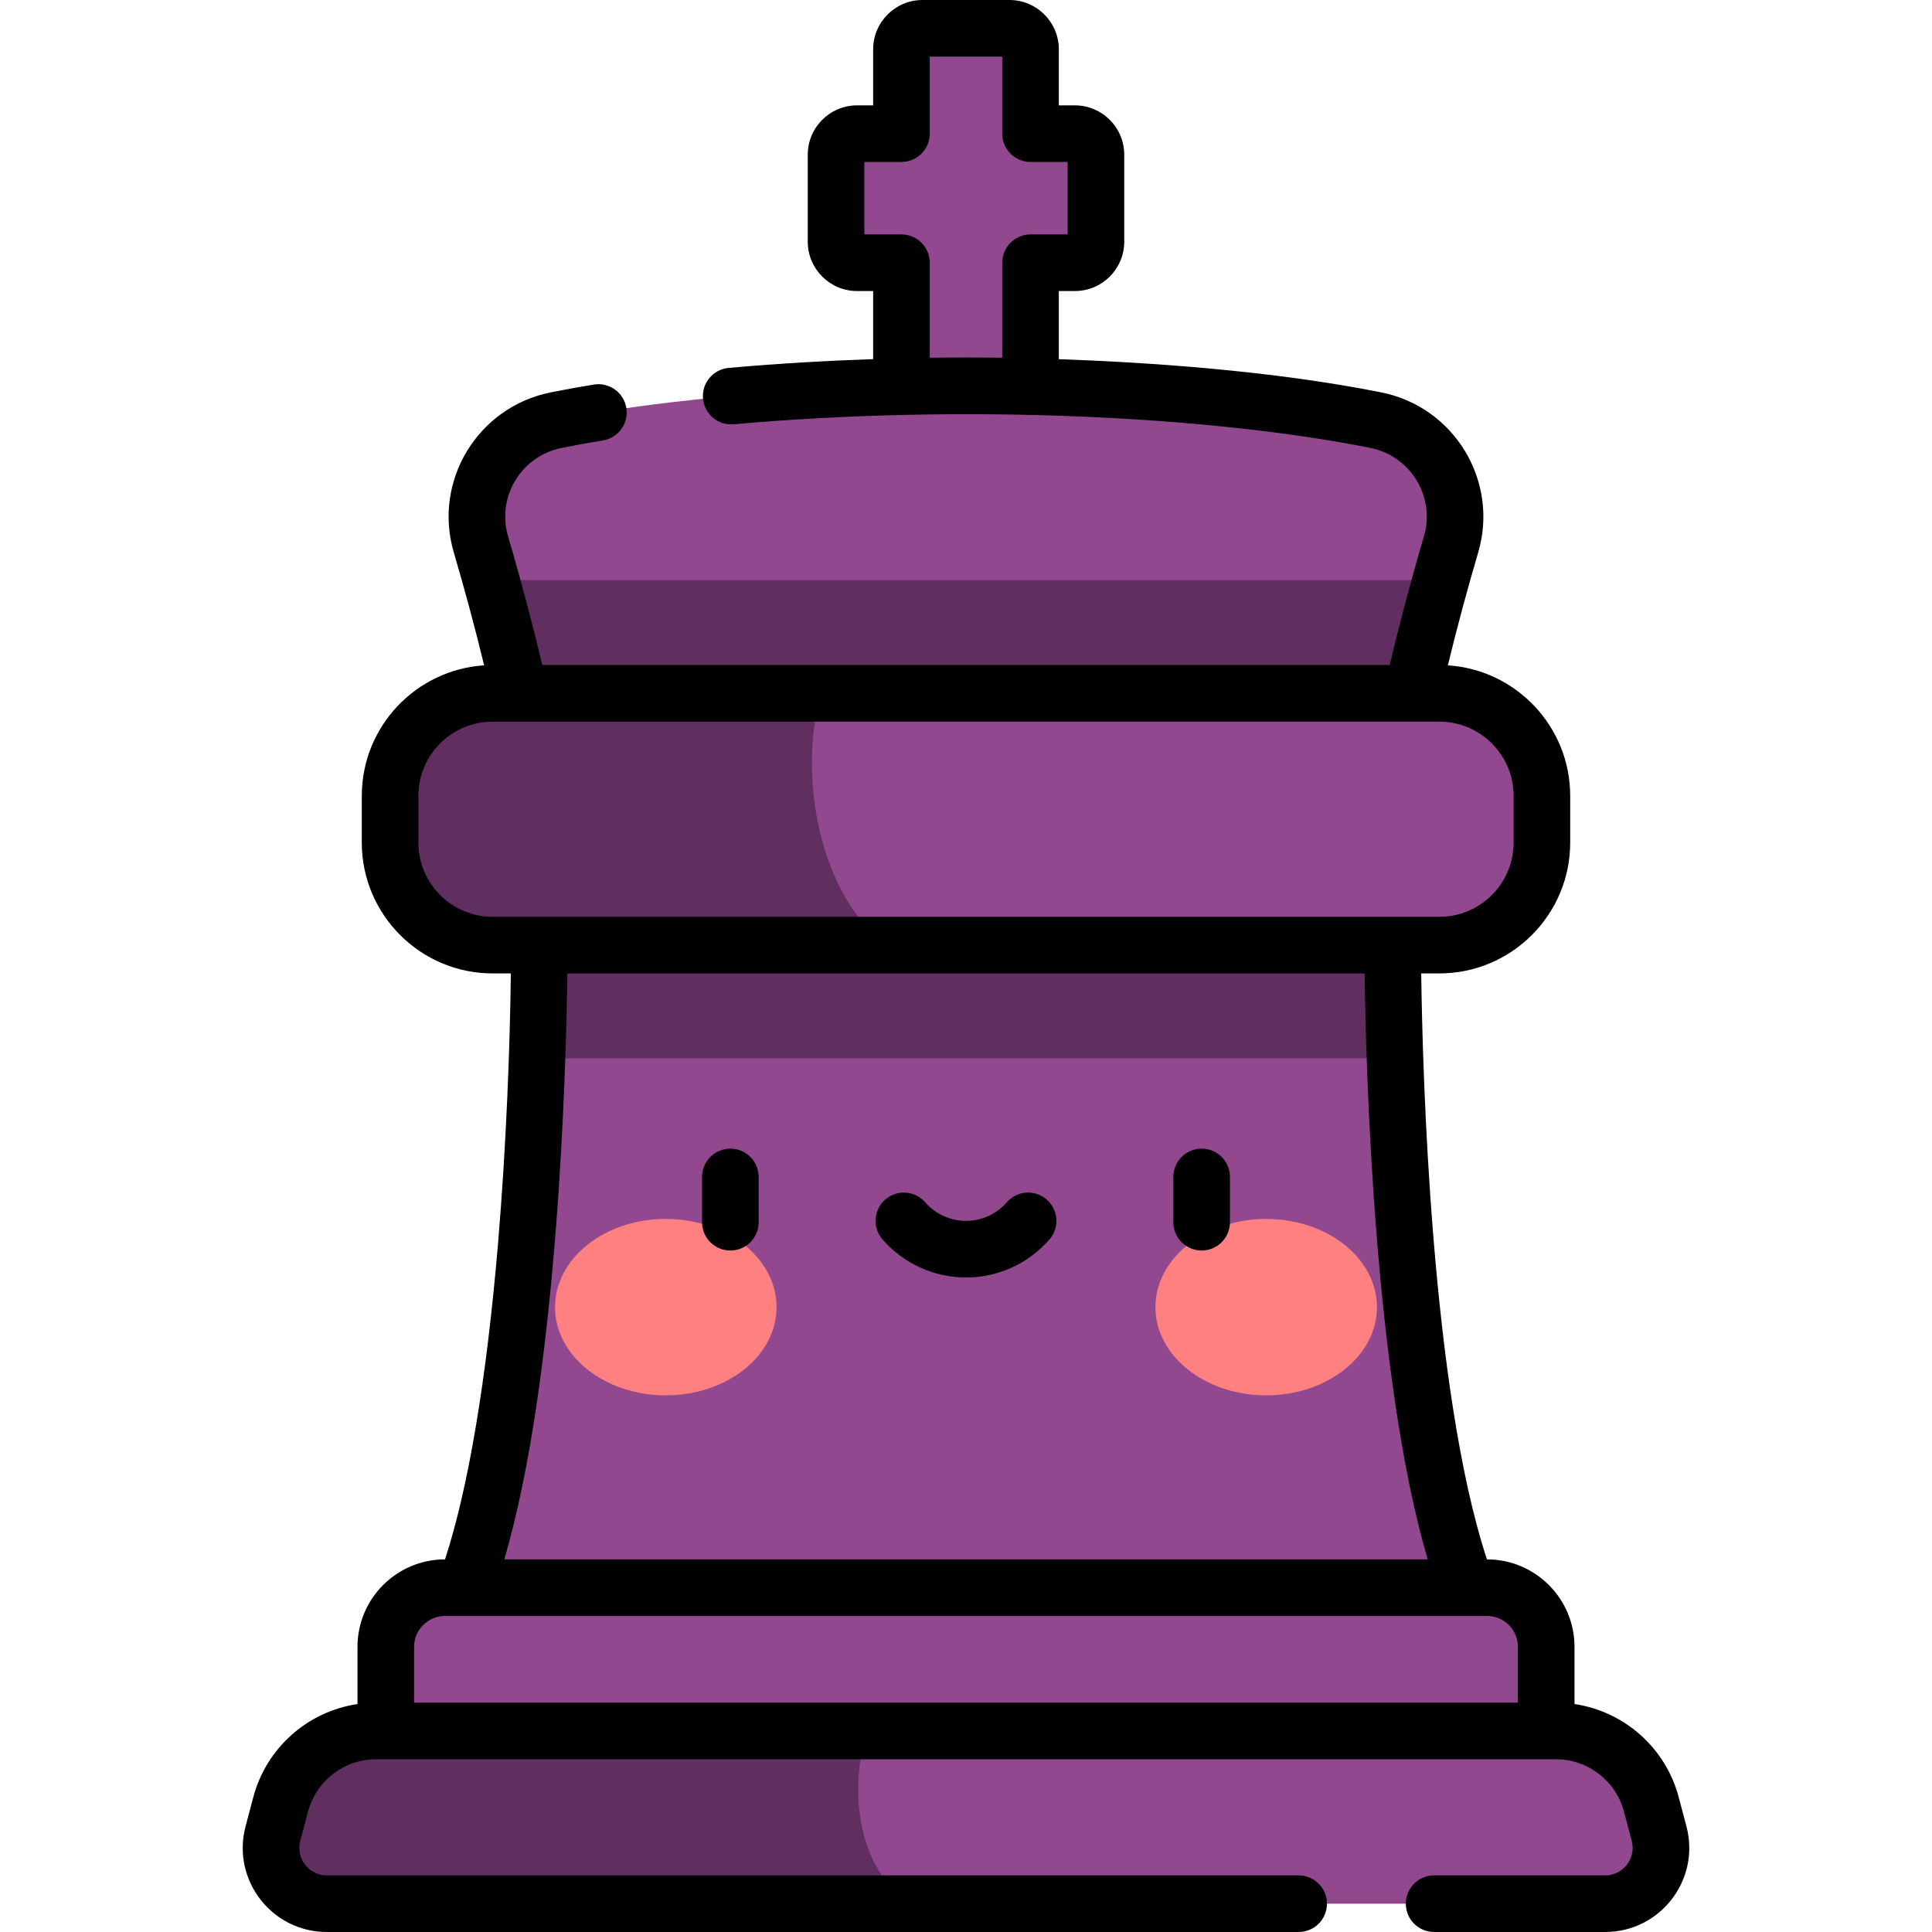
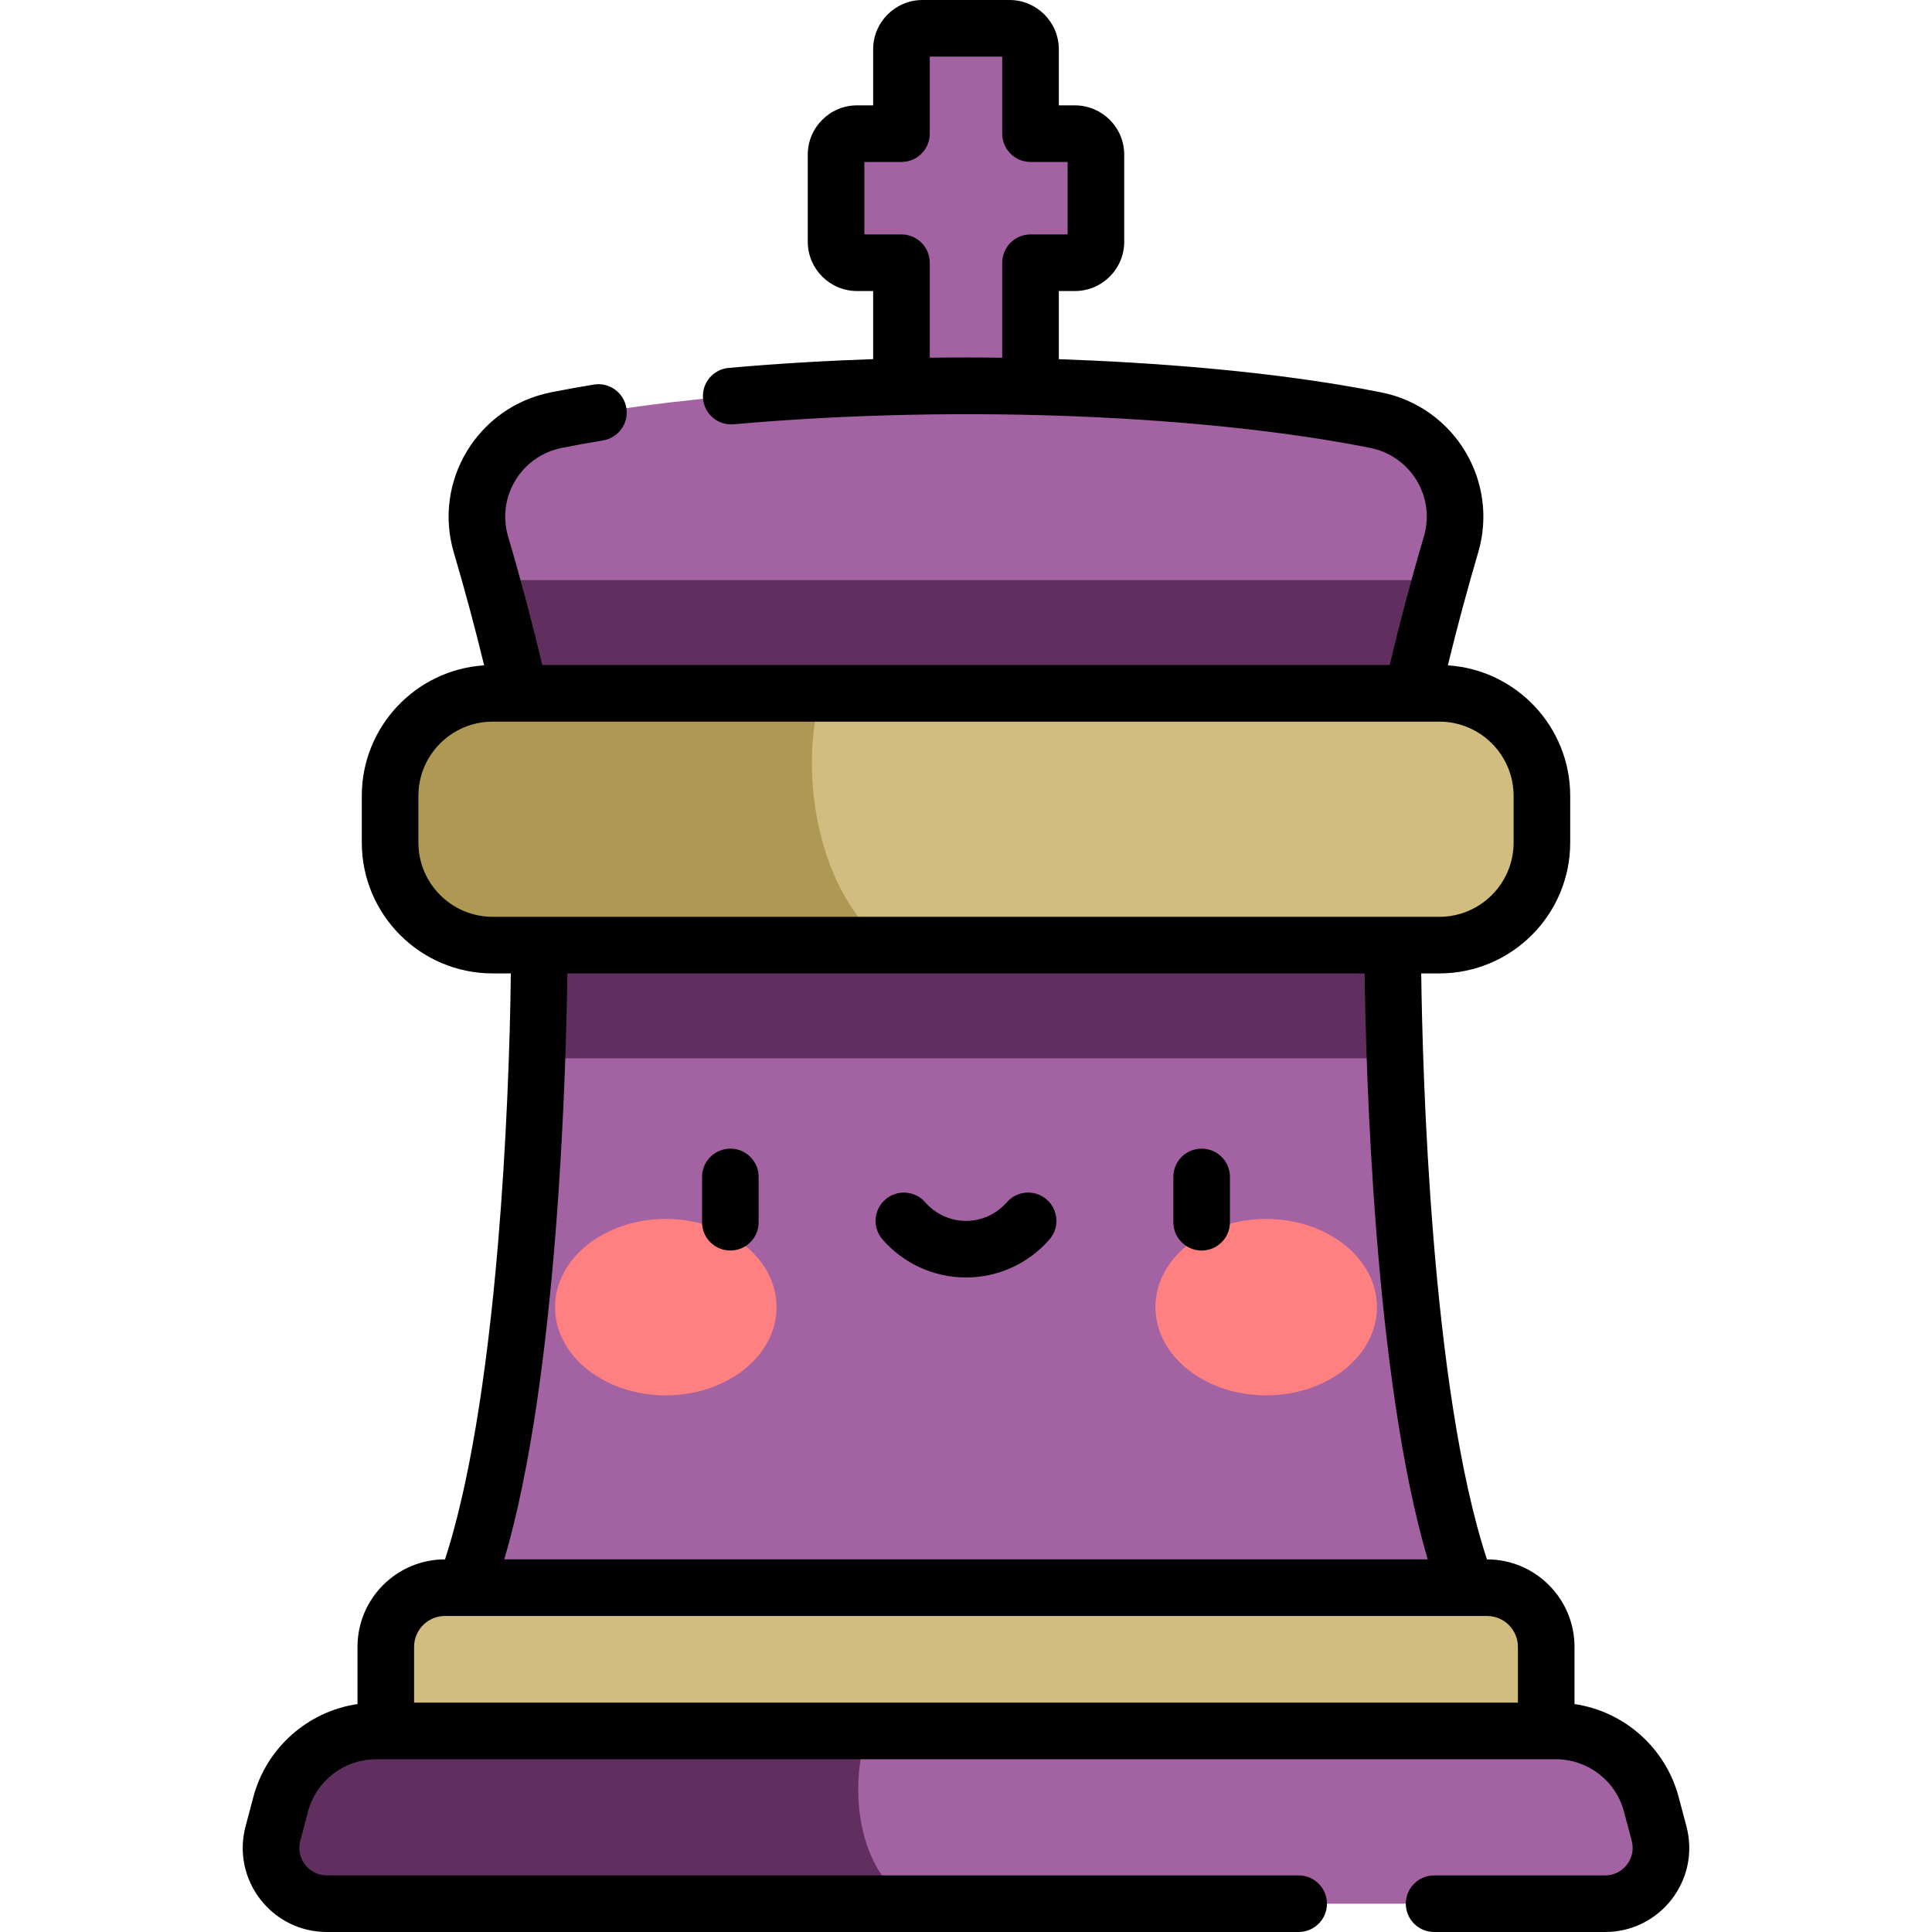
<svg xmlns="http://www.w3.org/2000/svg" id="Capa_1" enable-background="new 0 0 512 512" height="512" viewBox="0 0 512 512" width="512">
  <style>
-         .king-light-main {
-             fill: #91488e;
+         .king-dark-main {
+             fill: #a362a1;
        }

-         .king-light-main-shadow {
+         .king-dark-main-shadow {
            fill: #612f5f;
        }

-         .king-light-blush {
+         .king-dark-blush {
            fill: #ff8080
+         }
+ 
+         .accent {
+             fill: #d1bd7f;
+         }
+ 
+         .accent-shadow {
+             fill: #af9854
        }
    </style>
  <g>
-     <path d="m388.743 420.751c-16.951-45.134-19.663-139.27-19.663-170.286h-226.16c0 31.016-2.712 125.152-19.663 170.286z" class="king-light-main" />
-     <path d="m284.865 35.421h-11.762v-22.351c0-3.076-2.494-5.57-5.57-5.57h-23.066c-3.076 0-5.57 2.494-5.57 5.57v22.351h-11.762c-3.076 0-5.57 2.494-5.57 5.57v23.066c0 3.076 2.494 5.57 5.57 5.57h11.762v36.561h34.206v-36.561h11.762c3.076 0 5.57-2.494 5.57-5.57v-23.067c-.001-3.076-2.494-5.569-5.57-5.569z" class="king-light-main" />
-     <path d="m137.723 183.742h236.554c2.459-11.193 6.38-26.319 10.255-39.408 4.362-14.734-4.881-29.982-19.95-32.993-38.531-7.698-85.417-9.11-108.583-9.11s-70.052 1.412-108.583 9.11c-15.068 3.011-24.312 18.259-19.95 32.993 3.877 13.089 7.798 28.215 10.257 39.408z" class="king-light-main" />
-     <path d="m369.649 280.465c-.426-12.421-.569-22.878-.569-30h-226.16c0 7.122-.144 17.579-.569 30z" class="king-light-main-shadow" />
-     <path d="m374.277 183.742c1.886-8.584 4.632-19.48 7.558-30h-251.67c2.926 10.52 5.672 21.416 7.558 30z" class="king-light-main-shadow" />
-     <path d="m381.449 250.465h-250.899c-15.007 0-27.173-12.165-27.173-27.173v-12.378c0-15.007 12.166-27.173 27.173-27.173h250.899c15.007 0 27.173 12.166 27.173 27.173v12.378c0 15.007-12.166 27.173-27.173 27.173z" class="king-light-main" />
-     <path d="m130.55 183.742c-15.007 0-27.173 12.166-27.173 27.173v12.378c0 15.007 12.166 27.173 27.173 27.173h104.094c-19.399-15.658-22.643-48.625-16.971-66.723h-87.123z" class="king-light-main-shadow" />
-     <path d="m409.761 458.721h-307.522v-22.294c0-8.658 7.019-15.677 15.677-15.677h276.169c8.658 0 15.677 7.019 15.677 15.677v22.294z" class="king-light-main" />
-     <path d="m412.335 458.721h-312.67c-11.868 0-22.248 7.988-25.288 19.46l-2.05 7.736c-2.487 9.386 4.59 18.583 14.3 18.583h338.744c9.71 0 16.787-9.196 14.3-18.583l-2.05-7.736c-3.038-11.471-13.419-19.46-25.286-19.46z" class="king-light-main" />
+     <path d="m388.743 420.751c-16.951-45.134-19.663-139.27-19.663-170.286h-226.16c0 31.016-2.712 125.152-19.663 170.286z" class="king-dark-main" />
+     <path d="m284.865 35.421h-11.762v-22.351c0-3.076-2.494-5.57-5.57-5.57h-23.066c-3.076 0-5.57 2.494-5.57 5.57v22.351h-11.762c-3.076 0-5.57 2.494-5.57 5.57v23.066c0 3.076 2.494 5.57 5.57 5.57h11.762v36.561h34.206v-36.561h11.762c3.076 0 5.57-2.494 5.57-5.57v-23.067c-.001-3.076-2.494-5.569-5.57-5.569z" class="king-dark-main" />
+     <path d="m137.723 183.742h236.554c2.459-11.193 6.38-26.319 10.255-39.408 4.362-14.734-4.881-29.982-19.95-32.993-38.531-7.698-85.417-9.11-108.583-9.11s-70.052 1.412-108.583 9.11c-15.068 3.011-24.312 18.259-19.95 32.993 3.877 13.089 7.798 28.215 10.257 39.408z" class="king-dark-main" />
+     <path d="m369.649 280.465c-.426-12.421-.569-22.878-.569-30h-226.16c0 7.122-.144 17.579-.569 30z" class="king-dark-main-shadow" />
+     <path d="m374.277 183.742c1.886-8.584 4.632-19.48 7.558-30h-251.67c2.926 10.52 5.672 21.416 7.558 30z" class="king-dark-main-shadow" />
+     <path d="m381.449 250.465h-250.899c-15.007 0-27.173-12.165-27.173-27.173v-12.378c0-15.007 12.166-27.173 27.173-27.173h250.899c15.007 0 27.173 12.166 27.173 27.173v12.378c0 15.007-12.166 27.173-27.173 27.173z" class="accent" />
+     <path d="m130.55 183.742c-15.007 0-27.173 12.166-27.173 27.173v12.378c0 15.007 12.166 27.173 27.173 27.173h104.094c-19.399-15.658-22.643-48.625-16.971-66.723h-87.123z" class="accent-shadow" />
+     <path d="m409.761 458.721h-307.522v-22.294c0-8.658 7.019-15.677 15.677-15.677h276.169c8.658 0 15.677 7.019 15.677 15.677v22.294z" class="accent" />
+     <path d="m412.335 458.721h-312.67c-11.868 0-22.248 7.988-25.288 19.46l-2.05 7.736c-2.487 9.386 4.59 18.583 14.3 18.583h338.744c9.71 0 16.787-9.196 14.3-18.583l-2.05-7.736c-3.038-11.471-13.419-19.46-25.286-19.46z" class="king-dark-main" />
    <g>
-       <g class="king-light-blush">
+       <g class="king-dark-blush">
        <ellipse cx="176.443" cy="346.406" rx="29.355" ry="23.377" />
        <ellipse cx="335.556" cy="346.406" rx="29.355" ry="23.377" />
      </g>
    </g>
-     <path d="m229.851 458.721h-130.186c-11.868 0-22.248 7.988-25.288 19.46l-2.05 7.736c-2.487 9.386 4.59 18.583 14.3 18.583h154.766c-14.25-8.965-16.544-30.525-11.542-45.779z" class="king-light-main-shadow" />
+     <path d="m229.851 458.721h-130.186c-11.868 0-22.248 7.988-25.288 19.46l-2.05 7.736c-2.487 9.386 4.59 18.583 14.3 18.583h154.766c-14.25-8.965-16.544-30.525-11.542-45.779z" class="king-dark-main-shadow" />
    <path d="m318.449 304.402c-4.142 0-7.5 3.358-7.5 7.5v12c0 4.142 3.358 7.5 7.5 7.5s7.5-3.358 7.5-7.5v-12c0-4.142-3.358-7.5-7.5-7.5zm128.473 179.595-2.05-7.735c-3.479-13.13-14.474-22.727-27.611-24.671v-15.163c0-12.78-10.397-23.177-23.177-23.177h-.028c-14.848-45.126-17.083-129.546-17.418-155.286h4.81c19.119 0 34.673-15.554 34.673-34.672v-12.378c0-18.363-14.352-33.429-32.427-34.592 2.309-9.527 5.197-20.298 8.028-29.861 5.585-18.865-6.208-38.587-25.672-42.476-29.089-5.812-62.344-7.994-85.449-8.799v-18.06h4.262c7.207 0 13.07-5.863 13.07-13.07v-23.066c0-7.207-5.863-13.07-13.07-13.07h-4.262v-14.851c0-7.207-5.863-13.07-13.07-13.07h-23.066c-7.206 0-13.07 5.863-13.07 13.07v14.85h-4.262c-7.207 0-13.07 5.863-13.07 13.07v23.066c0 7.207 5.863 13.07 13.07 13.07h4.262v18.045c-11.105.383-24.28 1.08-38.285 2.327-4.125.367-7.172 4.01-6.805 8.136.368 4.126 4.017 7.18 8.136 6.805 62.069-5.528 127.26-2.017 168.669 6.256 10.776 2.153 17.338 13.005 14.228 23.509-3.243 10.954-6.56 23.466-9.045 34.038h-224.588c-2.485-10.572-5.803-23.084-9.046-34.038-3.108-10.499 3.447-21.355 14.228-23.509 3.486-.696 7.159-1.362 10.915-1.979 4.087-.672 6.856-4.53 6.185-8.617-.672-4.087-4.535-6.853-8.617-6.185-3.925.645-7.768 1.342-11.422 2.072-19.315 3.859-31.3 23.465-25.671 42.476 2.831 9.563 5.719 20.333 8.028 29.861-18.075 1.162-32.426 16.228-32.426 34.592v12.378c0 19.119 15.554 34.672 34.673 34.672h4.825c-.208 18.722-1.179 45.422-3.404 71.716-3.05 36.042-7.881 64.744-14.037 83.57h-.019c-12.78 0-23.177 10.397-23.177 23.177v15.163c-13.138 1.944-24.133 11.541-27.611 24.67l-2.05 7.736c-3.749 14.145 6.905 28.003 21.549 28.003h257.53c4.142 0 7.5-3.358 7.5-7.5s-3.358-7.5-7.5-7.5h-257.53c-4.789 0-8.277-4.531-7.05-9.162l2.05-7.736c2.165-8.173 9.583-13.881 18.038-13.881h312.67c8.455 0 15.872 5.708 18.038 13.881l2.05 7.736c1.226 4.628-2.26 9.162-7.05 9.162h-45.317c-4.142 0-7.5 3.358-7.5 7.5s3.358 7.5 7.5 7.5h45.317c14.631 0 25.298-13.848 21.548-28.003zm-181.319-414.37v25.181c-6.402-.097-12.229-.106-19.206-.006v-25.175c0-4.142-3.358-7.5-7.5-7.5h-9.832v-19.207h9.832c4.142 0 7.5-3.358 7.5-7.5v-20.42h19.206v20.42c0 4.142 3.358 7.5 7.5 7.5h9.832v19.206h-9.832c-4.142 0-7.5 3.358-7.5 7.501zm-135.052 173.338c-10.848 0-19.673-8.825-19.673-19.672v-12.378c0-10.847 8.825-19.672 19.673-19.672h250.898c10.848 0 19.673 8.825 19.673 19.672v12.378c0 10.847-8.825 19.672-19.673 19.672zm19.809 15h211.279c.331 25.245 2.508 107.063 16.722 155.286h-244.723c14.214-48.222 16.391-130.041 16.722-155.286zm251.901 193.256h-292.522v-14.793c0-4.509 3.668-8.177 8.177-8.177 14.028 0 268.054.003 276.169 0 4.509 0 8.177 3.668 8.177 8.177v14.793zm-208.71-146.819c-4.142 0-7.5 3.358-7.5 7.5v12c0 4.142 3.358 7.5 7.5 7.5s7.5-3.358 7.5-7.5v-12c0-4.142-3.358-7.5-7.5-7.5zm83.841 13.49c-3.122-2.722-7.86-2.398-10.582.726-2.73 3.132-6.67 4.928-10.81 4.928-4.141 0-8.081-1.796-10.811-4.928-2.722-3.123-7.46-3.448-10.582-.726s-3.448 7.459-.726 10.582c5.579 6.401 13.641 10.073 22.118 10.073s16.539-3.671 22.118-10.073c2.723-3.123 2.397-7.861-.725-10.582z" />
  </g>
</svg>
